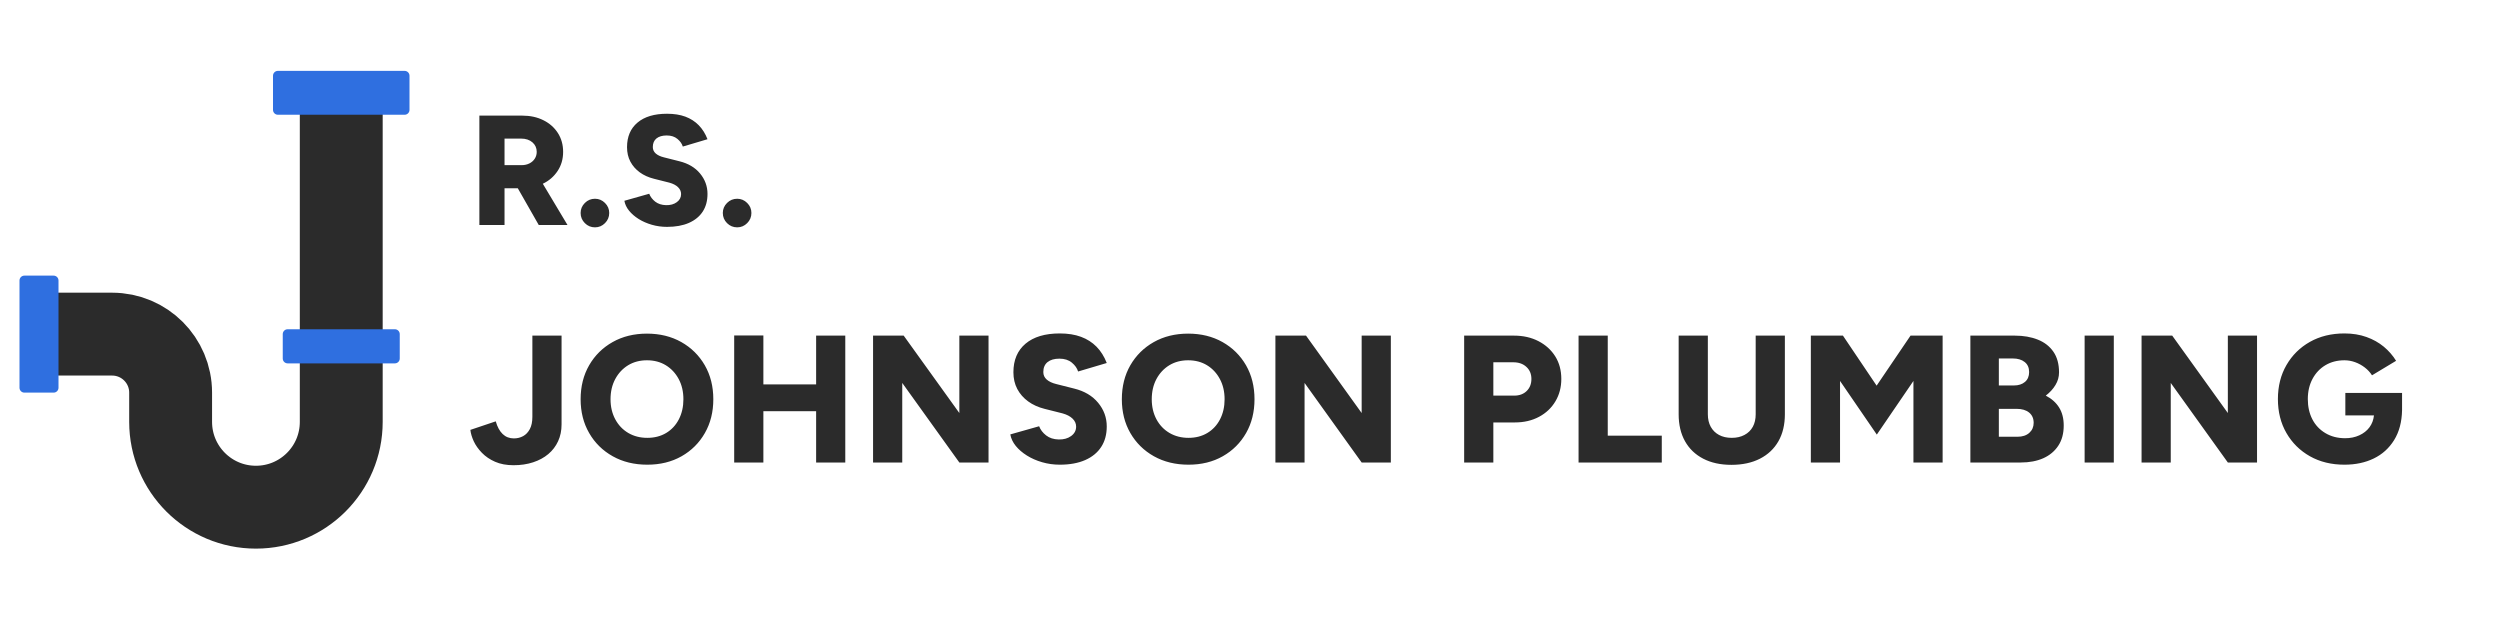
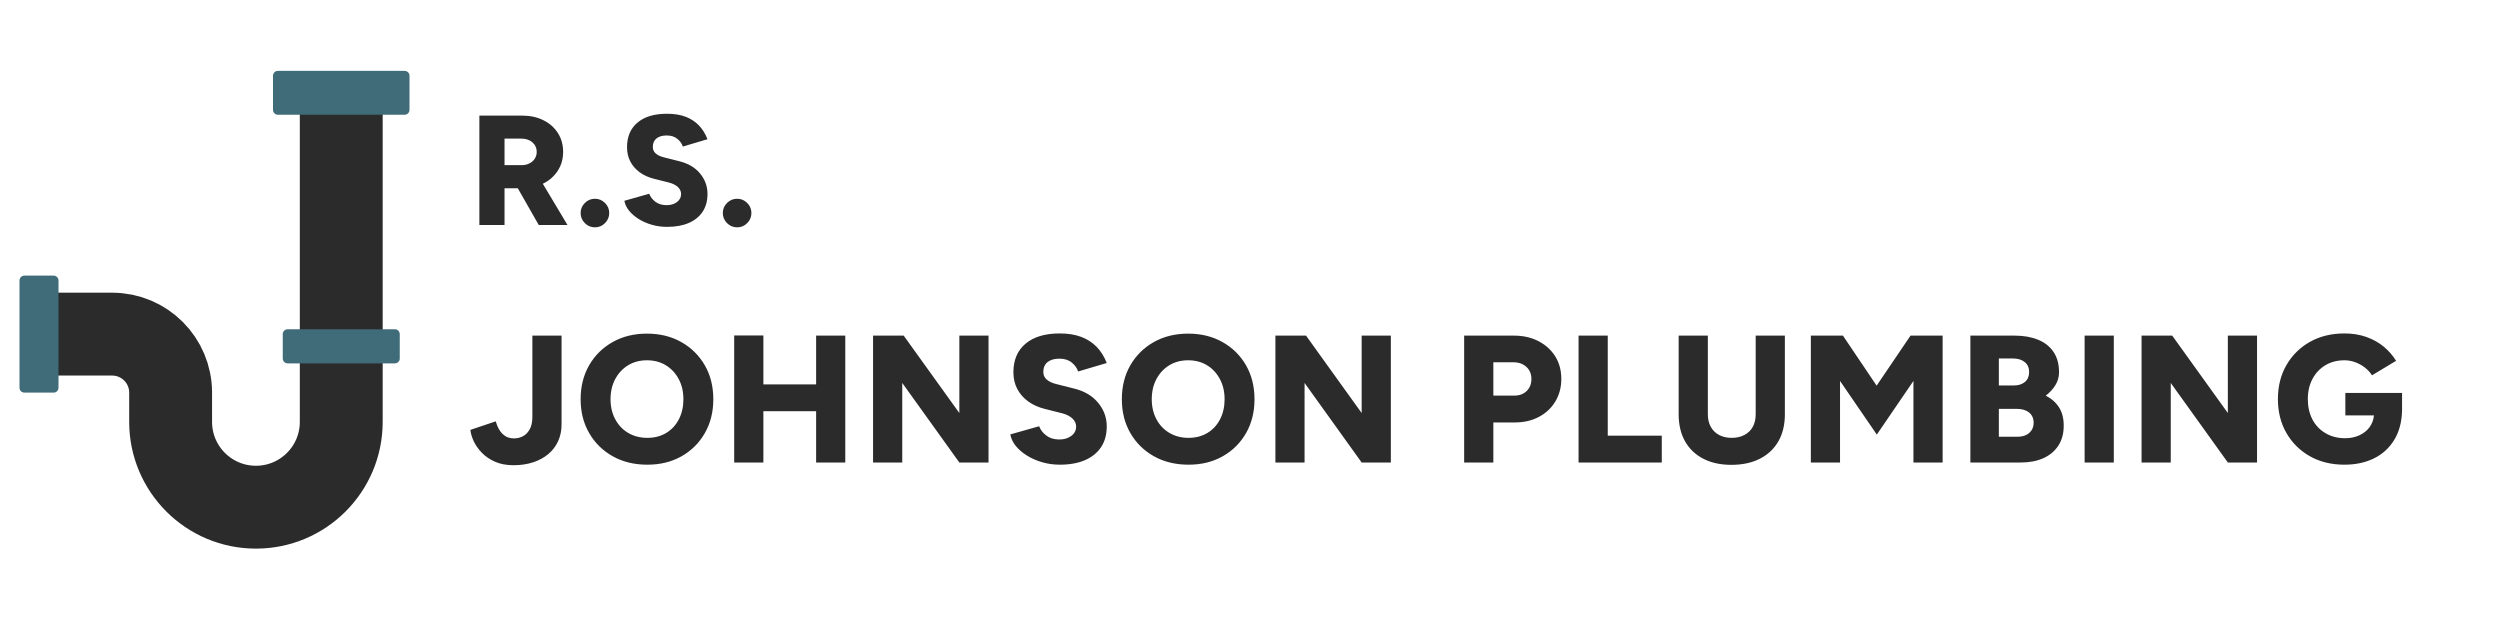
<svg xmlns="http://www.w3.org/2000/svg" viewBox="0 0 800 200" role="img" aria-label="R.S. Johnson Plumbing">
  <g transform="translate(0 18) scale(0.78)" fill="none">
    <path d="M140 22 V150 A35 35 0 0 1 70 150 V138 A24 24 0 0 0 46 114 H18" stroke="#2B2B2B" stroke-width="34" stroke-linejoin="round" />
-     <rect x="112" y="6" width="56" height="18" rx="2" fill="#2F6FE0" />
-     <rect x="116" y="112" width="48" height="14" rx="2" fill="#2F6FE0" />
-     <rect x="8" y="90" width="16" height="48" rx="2" fill="#2F6FE0" />
+     <rect x="112" y="6" width="56" height="18" rx="2" fill="#3F6C78" />
+     <rect x="116" y="112" width="48" height="14" rx="2" fill="#3F6C78" />
+     <rect x="8" y="90" width="16" height="48" rx="2" fill="#3F6C78" />
  </g>
  <path fill="#2B2B2B" d="M161.45 72L153.40 72L153.40 37L167.15 37Q170.95 37 173.90 38.48Q176.85 39.95 178.53 42.58Q180.20 45.20 180.20 48.60L180.20 48.60Q180.20 52.05 178.43 54.72Q176.65 57.40 173.70 58.80L173.70 58.80L181.60 72L172.40 72L165.70 60.25Q165.40 60.25 165.07 60.25Q164.75 60.25 164.45 60.25L164.45 60.25L161.45 60.25L161.45 72ZM161.45 44.35L161.45 52.85L166.90 52.85Q168.30 52.85 169.40 52.30Q170.50 51.75 171.13 50.77Q171.75 49.80 171.75 48.60L171.75 48.60Q171.75 46.75 170.38 45.55Q169 44.35 166.75 44.35L166.75 44.35L161.45 44.35ZM190.40 72.75L190.40 72.75Q188.50 72.75 187.15 71.40Q185.80 70.05 185.80 68.15L185.80 68.15Q185.80 66.30 187.15 64.95Q188.50 63.60 190.40 63.60L190.40 63.60Q192.25 63.60 193.60 64.95Q194.95 66.30 194.95 68.15L194.95 68.15Q194.95 70.05 193.60 71.40Q192.25 72.75 190.40 72.75ZM213.45 72.60L213.45 72.60Q210.90 72.60 208.57 71.92Q206.25 71.25 204.37 70.08Q202.50 68.90 201.30 67.42Q200.10 65.95 199.80 64.25L199.80 64.25L207.75 62Q208.30 63.45 209.67 64.53Q211.05 65.60 213.15 65.65L213.15 65.65Q215.20 65.70 216.57 64.70Q217.95 63.70 217.95 62.10L217.95 62.10Q217.95 60.85 216.97 59.90Q216.00 58.95 214.20 58.45L214.20 58.45L209.25 57.20Q206.65 56.55 204.72 55.15Q202.80 53.75 201.72 51.72Q200.65 49.70 200.65 47.10L200.65 47.10Q200.65 42.05 204.00 39.23Q207.35 36.40 213.45 36.40L213.45 36.40Q216.80 36.40 219.30 37.32Q221.80 38.25 223.57 40.05Q225.35 41.85 226.40 44.55L226.40 44.55L218.50 46.90Q218.10 45.55 216.77 44.45Q215.45 43.35 213.35 43.35L213.35 43.35Q211.25 43.35 210.07 44.30Q208.90 45.25 208.90 47.05L208.90 47.05Q208.90 48.30 209.85 49.13Q210.80 49.95 212.45 50.35L212.45 50.35L217.40 51.60Q221.65 52.65 224.02 55.52Q226.40 58.40 226.40 62.05L226.40 62.05Q226.40 65.35 224.88 67.70Q223.35 70.05 220.45 71.33Q217.55 72.60 213.45 72.60ZM235.90 72.75L235.90 72.75Q234 72.75 232.65 71.40Q231.30 70.05 231.30 68.15L231.30 68.15Q231.30 66.30 232.65 64.95Q234 63.60 235.90 63.60L235.90 63.60Q237.75 63.60 239.10 64.95Q240.45 66.30 240.45 68.15L240.45 68.15Q240.45 70.05 239.10 71.40Q237.75 72.75 235.90 72.75Z" />
  <path fill="#2B2B2B" d="M164.33 148.87L164.33 148.87Q160.96 148.87 158.44 147.77Q155.92 146.67 154.21 144.90Q152.49 143.13 151.59 141.19Q150.70 139.24 150.52 137.56L150.52 137.56L158.64 134.83Q159.40 137.50 160.85 138.89Q162.30 140.29 164.44 140.29L164.44 140.29Q166.07 140.29 167.40 139.56Q168.73 138.84 169.55 137.30Q170.36 135.76 170.36 133.38L170.36 133.38L170.36 107.40L179.70 107.40L179.70 135.82Q179.70 138.78 178.59 141.19Q177.49 143.59 175.46 145.30Q173.43 147.01 170.59 147.94Q167.75 148.87 164.33 148.87ZM207.14 148.70L207.14 148.70Q200.88 148.70 196.07 146.00Q191.25 143.30 188.53 138.57Q185.80 133.85 185.80 127.76L185.80 127.76Q185.80 121.61 188.53 116.88Q191.25 112.16 196.04 109.46Q200.82 106.76 207.03 106.76L207.03 106.76Q213.23 106.76 218.02 109.46Q222.80 112.16 225.53 116.88Q228.26 121.61 228.26 127.76L228.26 127.76Q228.26 133.85 225.56 138.57Q222.86 143.30 218.11 146.00Q213.35 148.70 207.14 148.70ZM207.14 140.11L207.14 140.11Q210.57 140.11 213.18 138.55Q215.79 136.98 217.24 134.17Q218.69 131.35 218.69 127.76L218.69 127.76Q218.69 124.10 217.18 121.29Q215.67 118.48 213.06 116.88Q210.45 115.29 207.03 115.29L207.03 115.29Q203.61 115.29 201.00 116.88Q198.39 118.48 196.88 121.29Q195.37 124.10 195.37 127.76L195.37 127.76Q195.37 131.35 196.88 134.17Q198.39 136.98 201.05 138.55Q203.72 140.11 207.14 140.11ZM244.28 148L234.94 148L234.94 107.34L244.28 107.34L244.28 123.00L261.16 123.00L261.16 107.40L270.49 107.40L270.49 148L261.16 148L261.16 131.59L244.28 131.59L244.28 148ZM288.72 148L279.38 148L279.38 107.40L289.18 107.40L306.99 132.17L306.99 107.40L316.33 107.40L316.33 148L306.99 148L288.72 122.54L288.72 148ZM339.14 148.70L339.14 148.70Q336.18 148.70 333.48 147.91Q330.78 147.13 328.61 145.77Q326.43 144.40 325.04 142.69Q323.65 140.98 323.30 139.01L323.30 139.01L332.52 136.40Q333.16 138.08 334.76 139.33Q336.35 140.58 338.79 140.63L338.79 140.63Q341.17 140.69 342.76 139.53Q344.36 138.37 344.36 136.52L344.36 136.52Q344.36 135.07 343.22 133.96Q342.09 132.86 340.01 132.28L340.01 132.28L334.26 130.83Q331.25 130.08 329.01 128.45Q326.78 126.83 325.53 124.48Q324.29 122.13 324.29 119.12L324.29 119.12Q324.29 113.26 328.17 109.98Q332.06 106.70 339.14 106.70L339.14 106.70Q343.02 106.70 345.92 107.78Q348.82 108.85 350.88 110.94Q352.94 113.03 354.16 116.16L354.16 116.16L344.99 118.88Q344.53 117.32 342.99 116.04Q341.46 114.77 339.02 114.77L339.02 114.77Q336.58 114.77 335.22 115.87Q333.86 116.97 333.86 119.06L333.86 119.06Q333.86 120.51 334.96 121.47Q336.06 122.42 337.98 122.89L337.98 122.89L343.72 124.34Q348.65 125.55 351.40 128.89Q354.16 132.22 354.16 136.46L354.16 136.46Q354.16 140.29 352.39 143.01Q350.62 145.74 347.26 147.22Q343.89 148.70 339.14 148.70ZM380.33 148.70L380.33 148.70Q374.07 148.70 369.25 146.00Q364.44 143.30 361.71 138.57Q358.99 133.85 358.99 127.76L358.99 127.76Q358.99 121.61 361.71 116.88Q364.44 112.16 369.22 109.46Q374.01 106.76 380.21 106.76L380.21 106.76Q386.42 106.76 391.20 109.46Q395.99 112.16 398.72 116.88Q401.44 121.61 401.44 127.76L401.44 127.76Q401.44 133.85 398.75 138.57Q396.05 143.30 391.29 146.00Q386.54 148.70 380.33 148.70ZM380.33 140.11L380.33 140.11Q383.75 140.11 386.36 138.55Q388.97 136.98 390.42 134.17Q391.87 131.35 391.87 127.76L391.87 127.76Q391.87 124.10 390.36 121.29Q388.86 118.48 386.25 116.88Q383.64 115.29 380.21 115.29L380.21 115.29Q376.79 115.29 374.18 116.88Q371.57 118.48 370.06 121.29Q368.56 124.10 368.56 127.76L368.56 127.76Q368.56 131.35 370.06 134.17Q371.57 136.98 374.24 138.55Q376.91 140.11 380.33 140.11ZM417.46 148L408.13 148L408.13 107.40L417.93 107.40L435.73 132.17L435.73 107.40L445.07 107.40L445.07 148L435.73 148L417.46 122.54L417.46 148ZM477.87 148L468.53 148L468.53 107.40L484.48 107.40Q488.89 107.40 492.31 109.17Q495.73 110.94 497.68 114.04Q499.62 117.14 499.62 121.26L499.62 121.26Q499.62 125.26 497.73 128.43Q495.85 131.59 492.49 133.38Q489.12 135.18 484.77 135.18L484.77 135.18L477.87 135.18L477.87 148ZM477.87 115.93L477.87 126.60L484.54 126.60Q487.03 126.60 488.54 125.12Q490.05 123.64 490.05 121.26L490.05 121.26Q490.05 118.88 488.45 117.41Q486.86 115.93 484.25 115.93L484.25 115.93L477.87 115.93ZM531.77 148L505.14 148L505.14 107.40L514.48 107.40L514.48 139.42L531.77 139.42L531.77 148ZM554.05 148.75L554.05 148.75Q548.83 148.75 545.03 146.78Q541.23 144.81 539.20 141.19Q537.17 137.56 537.17 132.57L537.17 132.57L537.17 107.40L546.51 107.40L546.51 132.57Q546.51 134.89 547.44 136.57Q548.37 138.26 550.08 139.18Q551.79 140.11 554.17 140.11L554.17 140.11Q556.49 140.11 558.23 139.18Q559.97 138.26 560.90 136.57Q561.82 134.89 561.82 132.57L561.82 132.57L561.82 107.40L571.16 107.40L571.16 132.57Q571.16 137.56 569.10 141.19Q567.04 144.81 563.19 146.78Q559.33 148.75 554.05 148.75ZM588.81 148L579.47 148L579.47 107.40L589.74 107.40L600.52 123.41L611.37 107.40L621.64 107.40L621.64 148L612.30 148L612.30 121.90L600.58 139.07L588.81 121.90L588.81 148ZM646.65 148L630.52 148L630.52 107.40L644.73 107.40Q648.91 107.40 652.10 108.68Q655.29 109.95 657.09 112.56Q658.89 115.17 658.89 119.17L658.89 119.17Q658.89 121.32 657.75 123.20Q656.62 125.09 654.65 126.60L654.65 126.60Q657.44 128.05 658.91 130.40Q660.39 132.75 660.39 136.17L660.39 136.17Q660.39 140.00 658.65 142.63Q656.91 145.27 653.84 146.64Q650.77 148 646.65 148L646.65 148ZM639.63 130.83L639.63 139.76L645.60 139.76Q647.98 139.76 649.37 138.52Q650.77 137.27 650.77 135.30L650.77 135.30Q650.77 133.21 649.32 132.02Q647.87 130.83 645.31 130.83L645.31 130.83L639.63 130.83ZM639.63 114.71L639.63 123.35L644.44 123.35Q646.65 123.35 647.98 122.22Q649.32 121.09 649.32 119.06L649.32 119.06Q649.32 116.97 647.89 115.84Q646.47 114.71 644.10 114.71L644.10 114.71L639.63 114.71ZM676.42 148L667.08 148L667.08 107.40L676.42 107.40L676.42 148ZM694.64 148L685.30 148L685.30 107.40L695.11 107.40L712.91 132.17L712.91 107.40L722.25 107.40L722.25 148L712.91 148L694.64 122.54L694.64 148ZM750.22 148.70L750.22 148.70Q743.96 148.70 739.17 146.00Q734.39 143.30 731.66 138.57Q728.93 133.85 728.93 127.70L728.93 127.70Q728.93 121.55 731.66 116.83Q734.39 112.10 739.17 109.40Q743.96 106.70 750.22 106.70L750.22 106.70Q754.11 106.70 757.27 107.84Q760.43 108.97 762.81 110.94Q765.18 112.91 766.75 115.46L766.75 115.46L759.04 120.10Q758.17 118.71 756.75 117.61Q755.32 116.51 753.64 115.90Q751.96 115.29 750.22 115.29L750.22 115.29Q746.80 115.29 744.16 116.85Q741.52 118.42 740.01 121.23Q738.50 124.05 738.50 127.70L738.50 127.70Q738.50 131.35 739.95 134.17Q741.40 136.98 744.13 138.60Q746.86 140.23 750.45 140.23L750.45 140.23Q752.95 140.23 754.98 139.30Q757.01 138.37 758.22 136.75Q759.44 135.12 759.67 132.92L759.67 132.92L750.51 132.92L750.51 125.73L768.66 125.73L768.66 131.24Q768.55 136.92 766.11 140.84Q763.68 144.75 759.59 146.72Q755.50 148.70 750.22 148.70Z" />
</svg>
